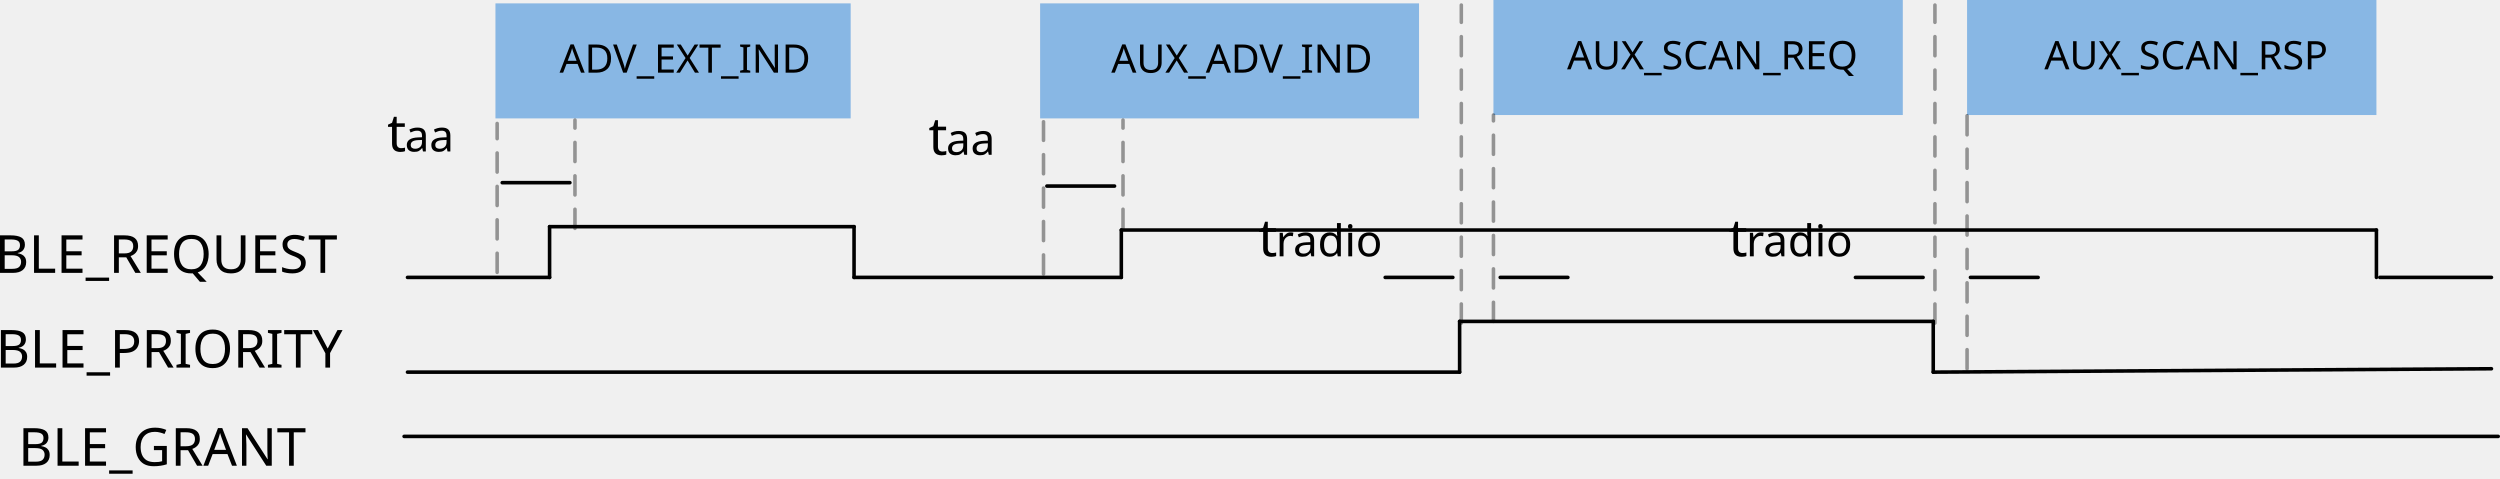
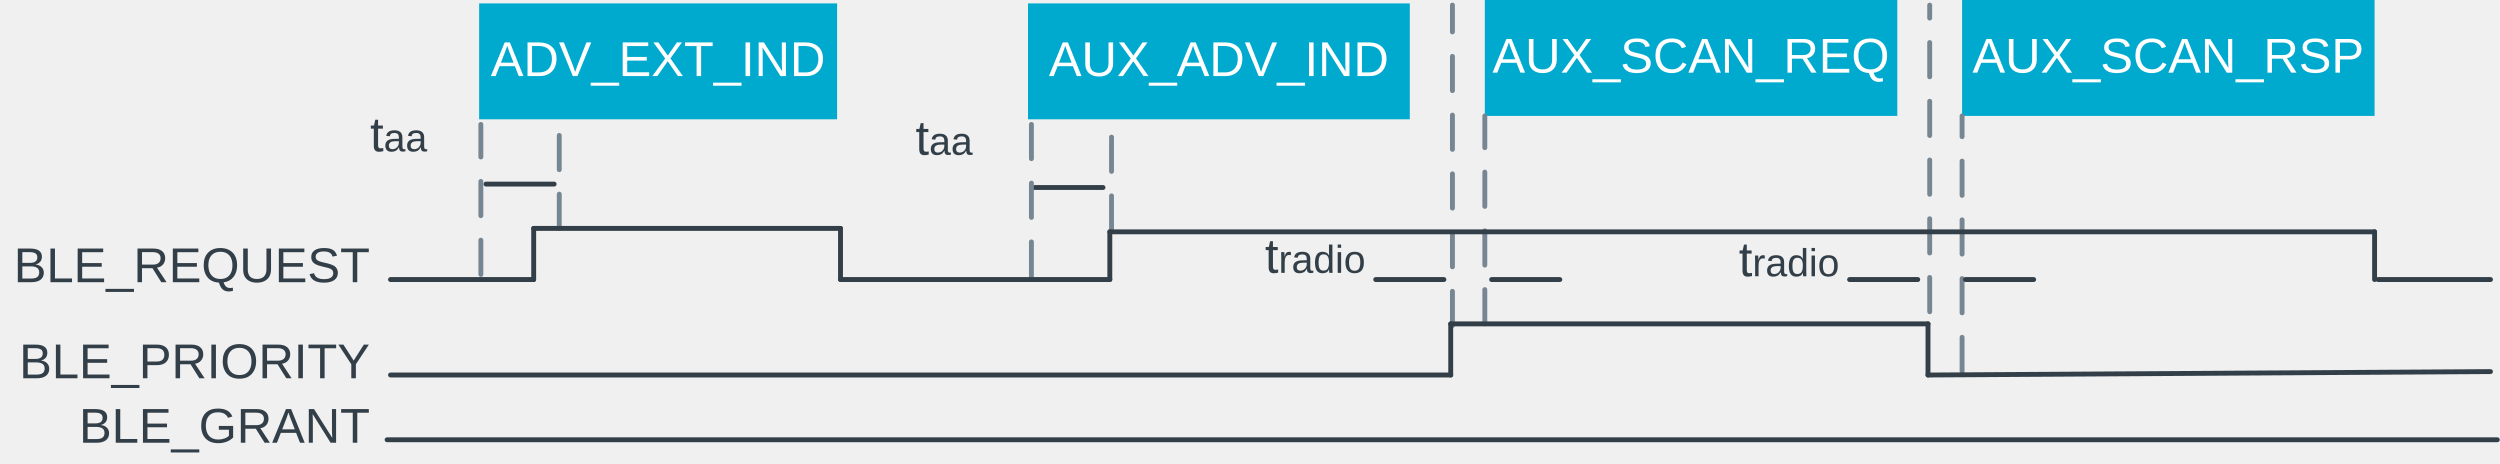
- <svg xmlns="http://www.w3.org/2000/svg" xmlns:ns1="http://schemas.microsoft.com/visio/2003/SVGExtensions/" xml:space="preserve" width="523.688pt" height="100.145pt" viewBox="0 0 523.688 100.145" version="1.1" id="svg352">
-   <defs id="defs356" />
-   <ns1:documentProperties>
-     <ns1:userDefs>
-       <ns1:ud ns1:nameU="msvNoAutoConnect" ns1:val="1" />
-     </ns1:userDefs>
-   </ns1:documentProperties>
-   <g id="SFixTitle" transform="translate(-30.15155,-17.71651)" />
-   <g id="SContent" transform="translate(-30.15155,-17.71651)">
-     <g id="g347">
-       <g transform="matrix(1,0,0,-1,0,1445.669)" id="g345">
-         <g transform="translate(17.71654,1368.425)" ns1:mID="43" id="g9">
-           <g transform="translate(1.41732,-1.062992)" id="g7">
-             <text x="9.938" y="6.599" class="TextStyle0" fill="#000000" opacity="1" transform="matrix(1,0,0,-1,0,10.03181)" id="text5">BLE_REQUEST</text>
-           </g>
-         </g>
-         <g transform="translate(17.71654,1348.583)" ns1:mID="44" id="g17">
-           <g transform="translate(1.41732,-1.062992)" id="g15">
-             <text x="10.145" y="6.599" class="TextStyle0" fill="#000000" opacity="1" transform="matrix(1,0,0,-1,0,10.03181)" id="text13">BLE_PRIORITY</text>
-           </g>
-         </g>
-         <g transform="translate(17.71654,1328.032)" ns1:mID="1" id="g25">
-           <g transform="translate(1.41732,-1.062992)" id="g23">
-             <text x="14.863" y="6.599" class="TextStyle0" fill="#000000" opacity="1" transform="matrix(1,0,0,-1,0,10.03181)" id="text21">BLE_GRANT</text>
-           </g>
-         </g>
-         <g transform="translate(133.937,1403.15)" ns1:mID="210000" id="g43">
-           <g ns1:mID="2" id="g31">
-       </g>
-           <g ns1:mID="3" id="g41">
-             <path d="m 0,0 h 74.409 v 0 24.094 0 H 0 v 0 V 0" stroke="none" stroke-width="0" fill="#88b7e4" fill-rule="evenodd" id="path35" />
-             <g transform="translate(-0.7086601,-0.708662)" id="g39">
-               <text x="14.138" y="4.949" class="TextStyle1" fill="#000000" opacity="1" transform="matrix(1,0,0,-1,0,15.23055)" id="text37">ADV_EXT_IND</text>
-             </g>
-           </g>
-         </g>
-         <g transform="translate(248.0315,1403.15)" ns1:mID="410000" id="g61">
-           <g ns1:mID="4" id="g49">
-       </g>
-           <g ns1:mID="5" id="g59">
-             <path d="m 0,0 h 79.37 v 0 24.094 0 H 0 v 0 V 0" stroke="none" stroke-width="0" fill="#88b7e4" fill-rule="evenodd" id="path53" />
-             <g transform="translate(-0.7086639,-0.708662)" id="g57">
-               <text x="15.609" y="4.949" class="TextStyle1" fill="#000000" opacity="1" transform="matrix(1,0,0,-1,0,15.23055)" id="text55">AUX_ADV_IND</text>
-             </g>
-           </g>
-         </g>
-         <g transform="translate(442.2047,1403.858)" ns1:mID="610000" id="g79">
-           <g ns1:mID="6" id="g67">
-       </g>
-           <g ns1:mID="7" id="g77">
-             <path d="m 0,0 h 85.748 v 0 24.094 0 H 0 v 0 V 0" stroke="none" stroke-width="0" fill="#88b7e4" fill-rule="evenodd" id="path71" />
-             <g transform="translate(-0.7086639,-0.708662)" id="g75">
-               <text x="16.893" y="4.949" class="TextStyle1" fill="#000000" opacity="1" transform="matrix(1,0,0,-1,0,15.23055)" id="text73">AUX_SCAN_RSP</text>
-             </g>
-           </g>
-         </g>
-         <g transform="translate(342.9921,1403.858)" ns1:mID="810000" id="g97">
-           <g ns1:mID="8" id="g85">
-       </g>
-           <g ns1:mID="9" id="g95">
-             <path d="m 0,0 h 85.748 v 0 24.094 0 H 0 v 0 V 0" stroke="none" stroke-width="0" fill="#88b7e4" fill-rule="evenodd" id="path89" />
-             <g transform="translate(-0.7086639,-0.708662)" id="g93">
-               <text x="16.13" y="4.949" class="TextStyle1" fill="#000000" opacity="1" transform="matrix(1,0,0,-1,0,15.23055)" id="text91">AUX_SCAN_REQ</text>
-             </g>
-           </g>
-         </g>
-         <g transform="translate(249.4488,1388.976)" ns1:mID="10" id="g103">
-           <path d="M 0,0 H 14.173" stroke="#000000" stroke-width="0.75" stroke-linecap="round" fill="none" id="path101" />
-         </g>
-         <g transform="rotate(90,-557.3621,822.7558)" ns1:mID="11" id="g109">
-           <path d="M 0,0 H 22.677" stroke="#000000" stroke-width="0.75" stroke-linecap="round" stroke-dasharray="4, 3" fill="none" stroke-opacity="0.388" id="path107" />
-         </g>
-         <g transform="rotate(90,-560.9056,809.6458)" ns1:mID="12" id="g115">
-           <path d="M 0,0 H 31.89" stroke="#000000" stroke-width="0.75" stroke-linecap="round" stroke-dasharray="4, 3" fill="none" stroke-opacity="0.388" id="path113" />
-         </g>
-         <g transform="translate(233.8583,1387.559)" ns1:mID="1310000" id="g133">
-           <g ns1:mID="13" id="g121">
-       </g>
-           <g ns1:mID="14" id="g131">
-             <g transform="translate(-9.212598,-8.801575)" id="g129">
-               <text x="0" y="0" class="TextStyle0" fill="#000000" opacity="1" transform="matrix(1,0,0,-1,0,16.76409)" id="text125">t</text>
-               <text x="3.684" y="0" class="TextStyle2" fill="#000000" opacity="1" transform="matrix(1,0,0,-1,0,16.76409)" id="text127">aa</text>
-             </g>
-           </g>
-         </g>
-         <g transform="rotate(90,-508.8189,851.811)" ns1:mID="15" id="g139">
-           <path d="M 0,0 H 43.228" stroke="#000000" stroke-width="0.75" stroke-linecap="round" stroke-dasharray="4, 3" fill="none" stroke-opacity="0.388" id="path137" />
-         </g>
-         <g transform="rotate(90,-512.0078,848.2677)" ns1:mID="16" id="g145">
-           <path d="M 0,0 H 66.614" stroke="#000000" stroke-width="0.75" stroke-linecap="round" stroke-dasharray="4, 3" fill="none" stroke-opacity="0.388" id="path143" />
-         </g>
-         <g transform="translate(297.6378,1366.299)" ns1:mID="1710000" id="g163">
-           <g ns1:mID="17" id="g151">
-       </g>
-           <g ns1:mID="18" id="g161">
-             <g transform="translate(-3.897638,-8.801575)" id="g159">
-               <text x="0" y="0" class="TextStyle0" fill="#000000" opacity="1" transform="matrix(1,0,0,-1,0,16.76409)" id="text155">t</text>
-               <text x="3.684" y="0" class="TextStyle2" fill="#000000" opacity="1" transform="matrix(1,0,0,-1,0,16.76409)" id="text157">radio</text>
-             </g>
-           </g>
-         </g>
-         <g transform="translate(344.4094,1369.842)" ns1:mID="19" id="g169">
-           <path d="M 0,0 H 14.173" stroke="#000000" stroke-width="0.75" stroke-linecap="round" fill="none" id="path167" />
-         </g>
-         <g transform="translate(320.315,1369.842)" ns1:mID="20" id="g175">
-           <path d="M 0,0 H 14.173" stroke="#000000" stroke-width="0.75" stroke-linecap="round" fill="none" id="path173" />
-         </g>
-         <g transform="rotate(90,-454.252,896.4566)" ns1:mID="21" id="g181">
-           <path d="M 0,0 H 53.15" stroke="#000000" stroke-width="0.75" stroke-linecap="round" stroke-dasharray="4, 3" fill="none" stroke-opacity="0.388" id="path179" />
-         </g>
-         <g transform="rotate(90,-462.4015,897.874)" ns1:mID="22" id="g187">
-           <path d="M 0,0 H 66.614" stroke="#000000" stroke-width="0.75" stroke-linecap="round" stroke-dasharray="4, 3" fill="none" stroke-opacity="0.388" id="path185" />
-         </g>
-         <g transform="translate(396.1417,1366.299)" ns1:mID="2310000" id="g205">
-           <g ns1:mID="23" id="g193">
-       </g>
-           <g ns1:mID="24" id="g203">
-             <g transform="translate(-3.897638,-8.801575)" id="g201">
-               <text x="0" y="0" class="TextStyle0" fill="#000000" opacity="1" transform="matrix(1,0,0,-1,0,16.76409)" id="text197">t</text>
-               <text x="3.684" y="0" class="TextStyle2" fill="#000000" opacity="1" transform="matrix(1,0,0,-1,0,16.76409)" id="text199">radio</text>
-             </g>
-           </g>
-         </g>
-         <g transform="translate(442.9134,1369.842)" ns1:mID="25" id="g211">
-           <path d="M 0,0 H 14.173" stroke="#000000" stroke-width="0.75" stroke-linecap="round" fill="none" id="path209" />
-         </g>
-         <g transform="translate(418.8189,1369.842)" ns1:mID="26" id="g217">
-           <path d="M 0,0 H 14.173" stroke="#000000" stroke-width="0.75" stroke-linecap="round" fill="none" id="path215" />
-         </g>
-         <g transform="translate(135.3543,1389.685)" ns1:mID="27" id="g223">
-           <path d="M 0,0 H 14.173" stroke="#000000" stroke-width="0.75" stroke-linecap="round" fill="none" id="path221" />
-         </g>
-         <g transform="rotate(90,-614.7637,765.3543)" ns1:mID="28" id="g229">
-           <path d="M 0,0 H 22.677" stroke="#000000" stroke-width="0.75" stroke-linecap="round" stroke-dasharray="4, 3" fill="none" stroke-opacity="0.388" id="path227" />
-         </g>
-         <g transform="rotate(90,-618.3071,752.5984)" ns1:mID="29" id="g235">
-           <path d="M 0,0 H 31.181" stroke="#000000" stroke-width="0.75" stroke-linecap="round" stroke-dasharray="4, 3" fill="none" stroke-opacity="0.388" id="path233" />
-         </g>
-         <g transform="translate(120.4724,1388.268)" ns1:mID="3010000" id="g253">
-           <g ns1:mID="30" id="g241">
-       </g>
-           <g ns1:mID="31" id="g251">
-             <g transform="translate(-9.212598,-8.801575)" id="g249">
-               <text x="0" y="0" class="TextStyle0" fill="#000000" opacity="1" transform="matrix(1,0,0,-1,0,16.76409)" id="text245">t</text>
-               <text x="3.684" y="0" class="TextStyle2" fill="#000000" opacity="1" transform="matrix(1,0,0,-1,0,16.76409)" id="text247">aa</text>
-             </g>
-           </g>
-         </g>
-         <g transform="translate(528.6614,1369.134)" ns1:mID="32" id="g259">
-           <path d="M 0,0.709 H 23.386" stroke="#000000" stroke-width="0.75" stroke-linecap="round" fill="none" id="path257" />
-         </g>
-         <g transform="translate(115.5118,1349.291)" ns1:mID="33" id="g265">
-           <path d="M 0,0.709 H 220.394" stroke="#000000" stroke-width="0.75" stroke-linecap="round" fill="none" id="path263" />
-         </g>
-         <g transform="translate(114.8031,1335.827)" ns1:mID="34" id="g271">
-           <path d="M 0,0.709 H 438.661" stroke="#000000" stroke-width="0.75" stroke-linecap="round" fill="none" id="path269" />
-         </g>
-         <g transform="translate(145.2756,1379.764)" ns1:mID="35" id="g277">
-           <path d="M 0,0.709 H 63.78" stroke="#000000" stroke-width="0.75" stroke-linecap="round" fill="none" id="path275" />
-         </g>
-         <g transform="translate(335.9055,1359.921)" ns1:mID="36" id="g283">
-           <path d="M 0,0.709 H 99.213" stroke="#000000" stroke-width="0.75" stroke-linecap="round" fill="none" id="path281" />
-         </g>
-         <g transform="translate(527.9528,1369.842)" ns1:mID="37" id="g289">
-           <path d="M 0,9.921 V 0" stroke="#000000" stroke-width="0.75" stroke-linecap="round" fill="none" id="path287" />
-         </g>
-         <g transform="translate(335.9055,1350)" ns1:mID="38" id="g295">
-           <path d="M 0,10.63 V 0" stroke="#000000" stroke-width="0.75" stroke-linecap="round" fill="none" id="path293" />
-         </g>
-         <g transform="translate(435.1181,1350)" ns1:mID="39" id="g301">
-           <path d="M 0,10.63 V 0" stroke="#000000" stroke-width="0.75" stroke-linecap="round" fill="none" id="path299" />
-         </g>
-         <g transform="translate(435.1181,1350)" ns1:mID="40" id="g307">
-           <path d="M 0,0 116.929,0.709" stroke="#000000" stroke-width="0.75" stroke-linecap="round" fill="none" id="path305" />
-         </g>
-         <g transform="translate(209.0551,1369.842)" ns1:mID="41" id="g313">
-           <path d="M 0,10.63 V 0" stroke="#000000" stroke-width="0.75" stroke-linecap="round" fill="none" id="path311" />
-         </g>
-         <g transform="translate(209.0551,1369.134)" ns1:mID="45" id="g319">
-           <path d="M 0,0.709 H 55.984" stroke="#000000" stroke-width="0.75" stroke-linecap="round" fill="none" id="path317" />
-         </g>
-         <g transform="translate(265.0394,1379.055)" ns1:mID="46" id="g325">
-           <path d="M 0,0.709 H 262.913" stroke="#000000" stroke-width="0.75" stroke-linecap="round" fill="none" id="path323" />
-         </g>
-         <g transform="translate(145.2756,1369.842)" ns1:mID="47" id="g331">
-           <path d="M 0,0 V 10.63" stroke="#000000" stroke-width="0.75" stroke-linecap="round" fill="none" id="path329" />
-         </g>
-         <g transform="translate(115.5118,1369.134)" ns1:mID="48" id="g337">
-           <path d="M 0,0.709 H 29.764" stroke="#000000" stroke-width="0.75" stroke-linecap="round" fill="none" id="path335" />
-         </g>
-         <g transform="translate(265.0394,1369.842)" ns1:mID="49" id="g343">
-           <path d="M 0,9.921 V 0" stroke="#000000" stroke-width="0.75" stroke-linecap="round" fill="none" id="path341" />
-         </g>
-       </g>
+ <svg xmlns="http://www.w3.org/2000/svg" width="7.093in" height="1.315in" viewBox="0 0 510.704 94.7" xml:space="preserve" color-interpolation-filters="sRGB" class="st9">
+   <style type="text/css">
+ 	
+ 		.st1 {fill:none;stroke:none;stroke-linecap:butt;stroke-width:0.75}
+ 		.st2 {fill:#333f48;font-family:Arial;font-size:0.833em}
+ 		.st3 {fill:#00a9ce}
+ 		.st4 {fill:#ffffff;font-family:Arial;font-size:0.833em}
+ 		.st5 {fill:none}
+ 		.st6 {stroke:#333f48;stroke-linecap:round;stroke-linejoin:round;stroke-width:1}
+ 		.st7 {stroke:#768692;stroke-dasharray:7,5;stroke-linecap:round;stroke-linejoin:round;stroke-width:1}
+ 		.st8 {font-size:0.8em}
+ 		.st9 {fill:none;fill-rule:evenodd;font-size:12px;overflow:visible;stroke-linecap:square;stroke-miterlimit:3}
+ 	
+ 	</style>
+   <g>
+     <g id="shape444-1" transform="translate(0.75,-33.5513)">
+       <rect x="0" y="81.728" width="74.81" height="12.972" class="st1" />
+       <text x="2.01" y="91.21" class="st2">BLE_REQUEST</text>
+     </g>
+     <g id="shape446-4" transform="translate(0.75,-13.9247)">
+       <rect x="0" y="81.728" width="74.81" height="12.972" class="st1" />
+       <text x="3.12" y="91.21" class="st2">BLE_PRIORITY</text>
+     </g>
+     <g id="shape448-7" transform="translate(0.75,-0.75)">
+       <rect x="0" y="81.728" width="74.81" height="12.972" class="st1" />
+       <text x="15.35" y="91.21" class="st2">BLE_GRANT</text>
+     </g>
+     <g id="shape451-10" transform="translate(97.8493,95.3968) scale(1,-1)">
+       <path d="M0 71.02 L73.14 71.02 L73.14 94.7 L0 94.7 L0 71.02 Z" class="st3" />
+       <text x="2.39" y="-79.86" transform="scale(1,-1)" class="st4">ADV_EXT_IND</text>
+     </g>
+     <g id="shape455-14" transform="translate(209.993,95.3968) scale(1,-1)">
+       <path d="M0 71.02 L78.01 71.02 L78.01 94.7 L0 94.7 L0 71.02 Z" class="st3" />
+       <text x="4.27" y="-79.86" transform="scale(1,-1)" class="st4">AUX_ADV_IND</text>
+     </g>
+     <g id="shape459-18" transform="translate(400.846,94.7003) scale(1,-1)">
+       <path d="M0 71.02 L84.28 71.02 L84.28 94.7 L0 94.7 L0 71.02 Z" class="st3" />
+       <text x="2.13" y="-79.86" transform="scale(1,-1)" class="st4">AUX_SCAN_RSP</text>
+     </g>
+     <g id="shape463-22" transform="translate(303.33,94.7003) scale(1,-1)">
+       <path d="M0 71.02 L84.28 71.02 L84.28 94.7 L0 94.7 L0 71.02 Z" class="st3" />
+       <text x="1.57" y="-79.86" transform="scale(1,-1)" class="st4">AUX_SCAN_REQ</text>
+     </g>
+     <g id="shape466-26" transform="translate(211.386,-56.3903)">
+       <path d="M0 94.7 L13.93 94.7 L0 94.7 Z" class="st5" />
+       <path d="M0 94.7 L13.93 94.7" class="st6" />
+     </g>
+     <g id="shape468-29" transform="translate(321.759,47.017) rotate(90) scale(-1,1)">
+       <path d="M0 94.7 L22.29 94.7 L0 94.7 Z" class="st5" />
+       <path d="M0 94.7 L22.29 94.7" class="st7" />
+     </g>
+     <g id="shape470-32" transform="translate(305.39,56.42) rotate(90) scale(-1,1)">
+       <path d="M0 94.7 L31.34 94.7 L0 94.7 Z" class="st5" />
+       <path d="M0 94.7 L31.34 94.7" class="st7" />
+     </g>
+     <g id="shape474-35" transform="translate(187.007,-59.5806)">
+       <rect x="0" y="81.728" width="13.931" height="12.972" class="st1" />
+       <text x="0" y="91.21" class="st2">t<tspan class="st8">aa</tspan>
+       </text>
+     </g>
+     <g id="shape477-39" transform="translate(398.03,66.1718) rotate(90) scale(-1,1)">
+       <path d="M0 94.7 L42.49 94.7 L0 94.7 Z" class="st5" />
+       <path d="M0 94.7 L42.49 94.7" class="st7" />
+     </g>
+     <g id="shape479-42" transform="translate(391.413,66.5201) rotate(90) scale(-1,1)">
+       <path d="M0 94.7 L65.48 94.7 L0 94.7 Z" class="st5" />
+       <path d="M0 94.7 L65.48 94.7" class="st7" />
+     </g>
+     <g id="shape483-45" transform="translate(258.4,-35.4569)">
+       <rect x="0" y="81.728" width="22.641" height="12.972" class="st1" />
+       <text x="0" y="91.21" class="st2">t<tspan class="st8">radio</tspan>
+       </text>
+     </g>
+     <g id="shape486-49" transform="translate(304.723,-37.5837)">
+       <path d="M0 94.7 L13.93 94.7 L0 94.7 Z" class="st5" />
+       <path d="M0 94.7 L13.93 94.7" class="st6" />
+     </g>
+     <g id="shape488-52" transform="translate(281.041,-37.5837)">
+       <path d="M0 94.7 L13.93 94.7 L0 94.7 Z" class="st5" />
+       <path d="M0 94.7 L13.93 94.7" class="st6" />
+     </g>
+     <g id="shape490-55" transform="translate(495.546,75.9234) rotate(90) scale(-1,1)">
+       <path d="M0 94.7 L52.24 94.7 L0 94.7 Z" class="st5" />
+       <path d="M0 94.7 L52.24 94.7" class="st7" />
+     </g>
+     <g id="shape492-58" transform="translate(488.929,63.6936) rotate(90) scale(-1,1)">
+       <path d="M0 94.7 L62.65 94.7 L0 94.7 Z" class="st5" />
+       <path d="M0 94.7 L62.65 94.7" class="st7" />
+     </g>
+     <g id="shape499-61" transform="translate(401.543,-37.5837)">
+       <path d="M0 94.7 L13.93 94.7 L0 94.7 Z" class="st5" />
+       <path d="M0 94.7 L13.93 94.7" class="st6" />
+     </g>
+     <g id="shape501-64" transform="translate(377.86,-37.5837)">
+       <path d="M0 94.7 L13.93 94.7 L0 94.7 Z" class="st5" />
+       <path d="M0 94.7 L13.93 94.7" class="st6" />
+     </g>
+     <g id="shape503-67" transform="translate(99.2424,-57.0869)">
+       <path d="M0 94.7 L13.93 94.7 L0 94.7 Z" class="st5" />
+       <path d="M0 94.7 L13.93 94.7" class="st6" />
+     </g>
+     <g id="shape505-70" transform="translate(208.918,46.6685) rotate(90) scale(-1,1)">
+       <path d="M0 94.7 L21.94 94.7 L0 94.7 Z" class="st5" />
+       <path d="M0 94.7 L21.94 94.7" class="st7" />
+     </g>
+     <g id="shape507-73" transform="translate(192.898,56.0719) rotate(90) scale(-1,1)">
+       <path d="M0 94.7 L30.65 94.7 L0 94.7 Z" class="st5" />
+       <path d="M0 94.7 L30.65 94.7" class="st7" />
+     </g>
+     <g id="shape511-76" transform="translate(75.5599,-60.2771)">
+       <rect x="0" y="81.728" width="13.931" height="12.972" class="st1" />
+       <text x="0" y="91.21" class="st2">t<tspan class="st8">aa</tspan>
+       </text>
+     </g>
+     <g id="shape514-80" transform="translate(485.825,-37.5837)">
+       <path d="M0 94.7 L22.99 94.7 L0 94.7 Z" class="st5" />
+       <path d="M0 94.7 L22.99 94.7" class="st6" />
+     </g>
+     <g id="shape516-83" transform="translate(79.7392,-18.0805)">
+       <path d="M0 94.7 L216.63 94.7 L0 94.7 Z" class="st5" />
+       <path d="M0 94.7 L216.63 94.7" class="st6" />
+     </g>
+     <g id="shape518-86" transform="translate(79.0426,-4.84611)">
+       <path d="M0 94.7 L431.16 94.7 L0 94.7 Z" class="st5" />
+       <path d="M0 94.7 L431.16 94.7" class="st6" />
+     </g>
+     <g id="shape520-89" transform="translate(108.994,-48.0318)">
+       <path d="M0 94.7 L62.69 94.7 L0 94.7 Z" class="st5" />
+       <path d="M0 94.7 L62.69 94.7" class="st6" />
+     </g>
+     <g id="shape522-92" transform="translate(296.364,-28.5286)">
+       <path d="M0 94.7 L97.52 94.7 L0 94.7 Z" class="st5" />
+       <path d="M0 94.7 L97.52 94.7" class="st6" />
+     </g>
+     <g id="shape524-95" transform="translate(485.128,142.065) scale(1,-1)">
+       <path d="M0 94.7 L0 84.95 L0 94.7 Z" class="st5" />
+       <path d="M0 94.7 L0 84.95" class="st6" />
+     </g>
+     <g id="shape526-98" transform="translate(296.364,160.872) scale(1,-1)">
+       <path d="M0 94.7 L0 84.25 L0 94.7 Z" class="st5" />
+       <path d="M0 94.7 L0 84.25" class="st6" />
+     </g>
+     <g id="shape528-101" transform="translate(393.881,160.872) scale(1,-1)">
+       <path d="M0 94.7 L0 84.25 L0 94.7 Z" class="st5" />
+       <path d="M0 94.7 L0 84.25" class="st6" />
+     </g>
+     <g id="shape530-104" transform="translate(393.881,170.624) scale(1,-1)">
+       <path d="M0 94 L114.93 94.7 L0 94 Z" class="st5" />
+       <path d="M0 94 L114.93 94.7" class="st6" />
+     </g>
+     <g id="shape532-107" transform="translate(171.683,141.369) scale(1,-1)">
+       <path d="M0 94.7 L0 84.25 L0 94.7 Z" class="st5" />
+       <path d="M0 94.7 L0 84.25" class="st6" />
+     </g>
+     <g id="shape534-110" transform="translate(171.683,-37.5837)">
+       <path d="M0 94.7 L55.03 94.7 L0 94.7 Z" class="st5" />
+       <path d="M0 94.7 L55.03 94.7" class="st6" />
+     </g>
+     <g id="shape536-113" transform="translate(226.71,-47.3352)">
+       <path d="M0 94.7 L258.42 94.7 L0 94.7 Z" class="st5" />
+       <path d="M0 94.7 L258.42 94.7" class="st6" />
+     </g>
+     <g id="shape538-116" transform="translate(108.994,141.369) scale(1,-1)">
+       <path d="M0 84.25 L0 94.7 L0 84.25 Z" class="st5" />
+       <path d="M0 84.25 L0 94.7" class="st6" />
+     </g>
+     <g id="shape540-119" transform="translate(79.7392,-37.5837)">
+       <path d="M0 94.7 L29.25 94.7 L0 94.7 Z" class="st5" />
+       <path d="M0 94.7 L29.25 94.7" class="st6" />
+     </g>
+     <g id="shape542-122" transform="translate(226.71,142.065) scale(1,-1)">
+       <path d="M0 94.7 L0 84.95 L0 94.7 Z" class="st5" />
+       <path d="M0 94.7 L0 84.95" class="st6" />
+     </g>
+     <g id="shape551-125" transform="translate(355.219,-34.7602)">
+       <rect x="0" y="81.728" width="22.641" height="12.972" class="st1" />
+       <text x="0" y="91.21" class="st2">t<tspan class="st8">radio</tspan>
+       </text>
    </g>
  </g>
-   <style type="text/css" id="style350"> .TextStyle2 {font-family:Calibri;font-size:9.165px;}.TextStyle1 {font-family:Calibri;font-size:8.249px;}.TextStyle0 {font-family:Calibri;font-size:10.998px;} </style>
</svg>
